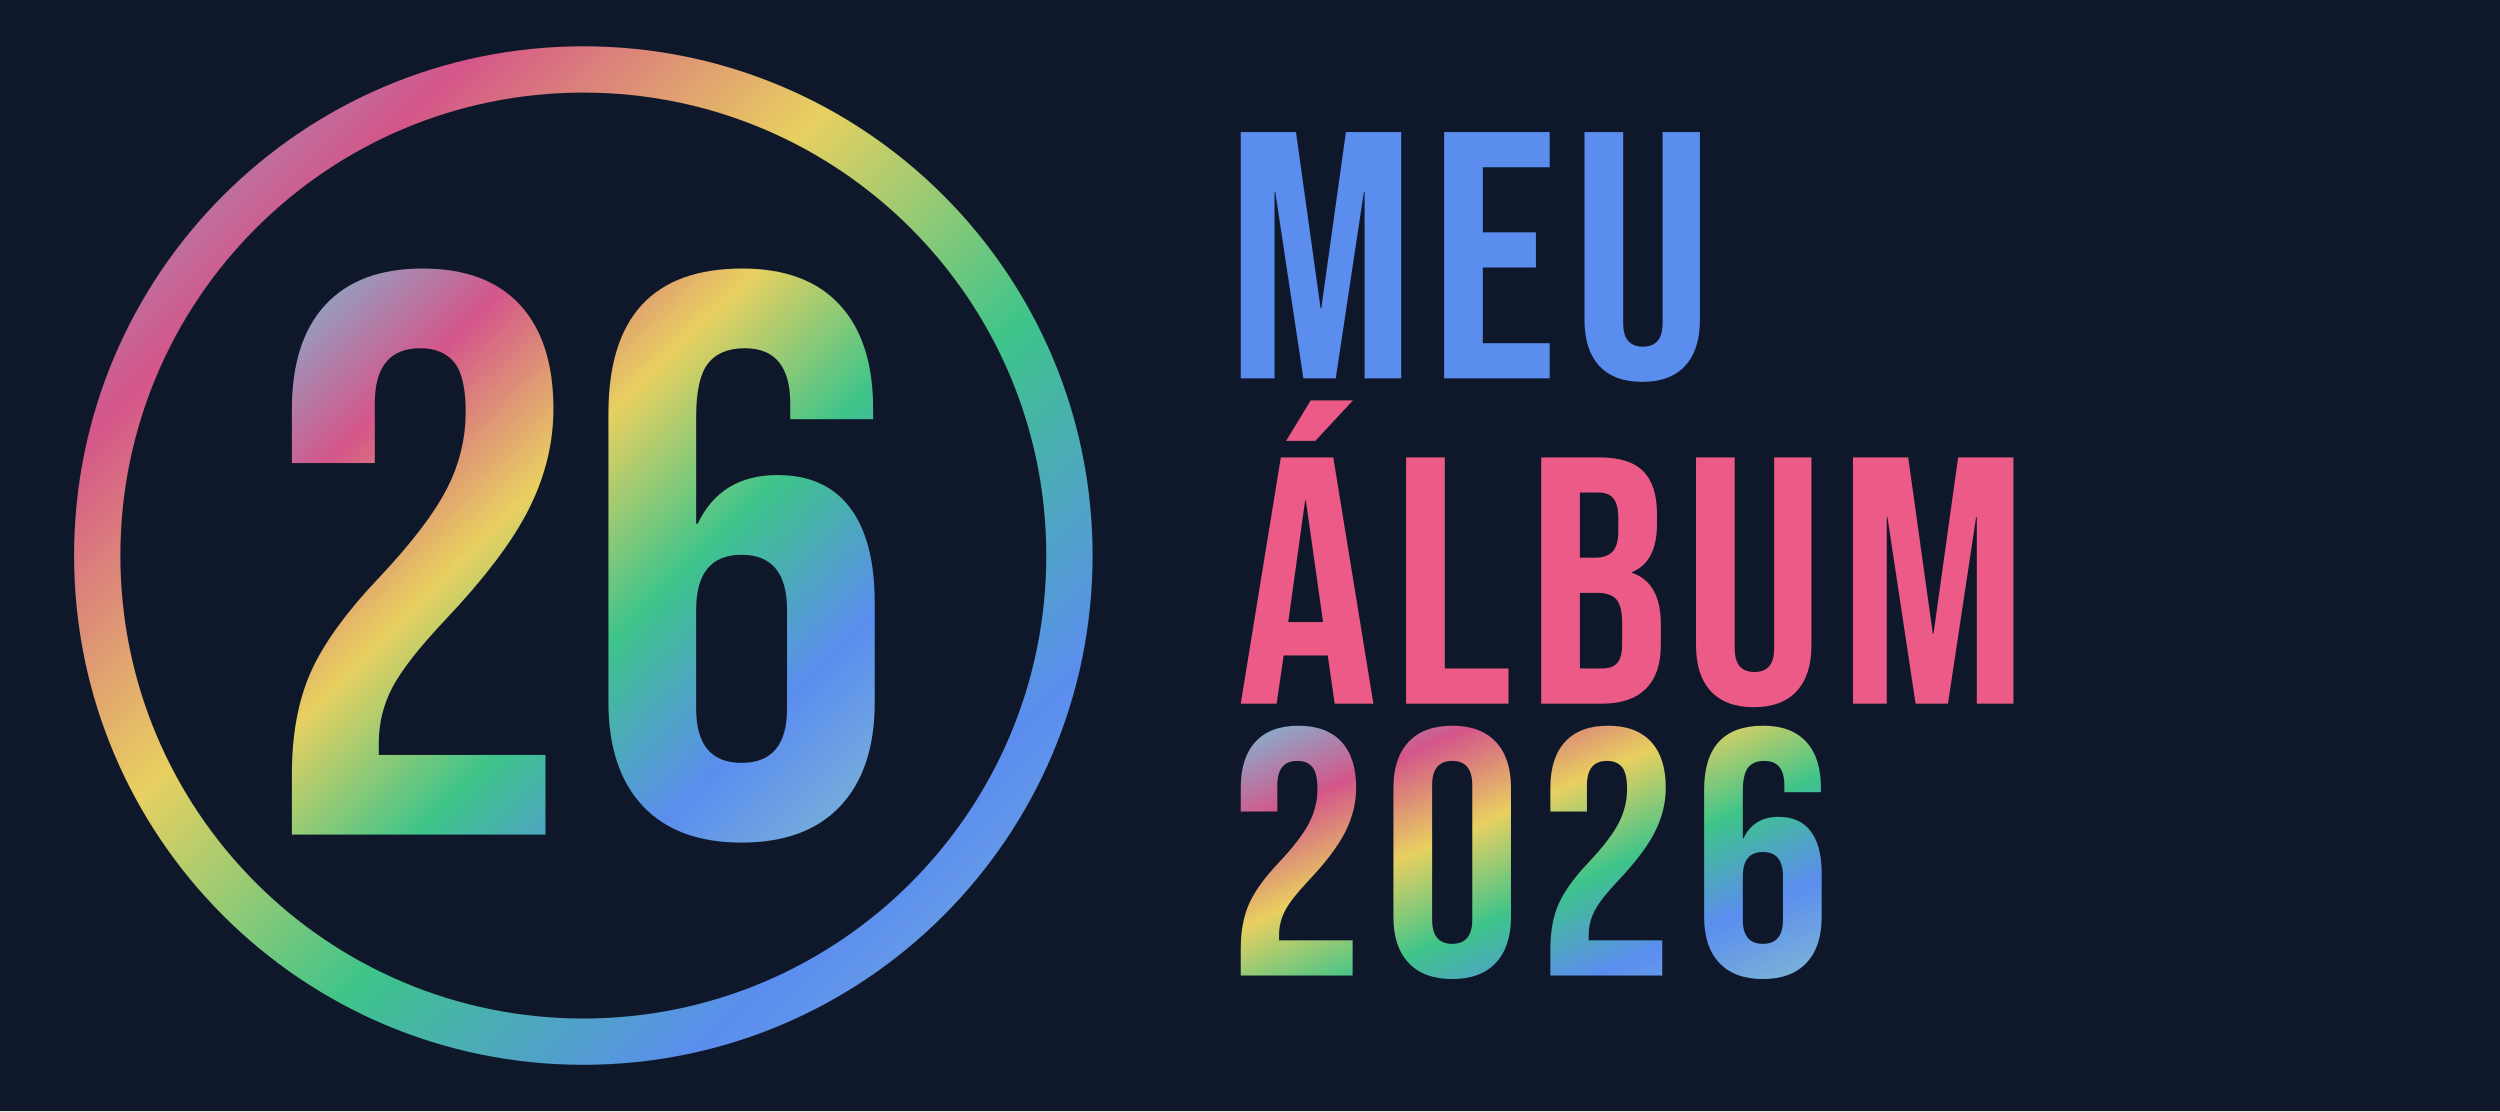
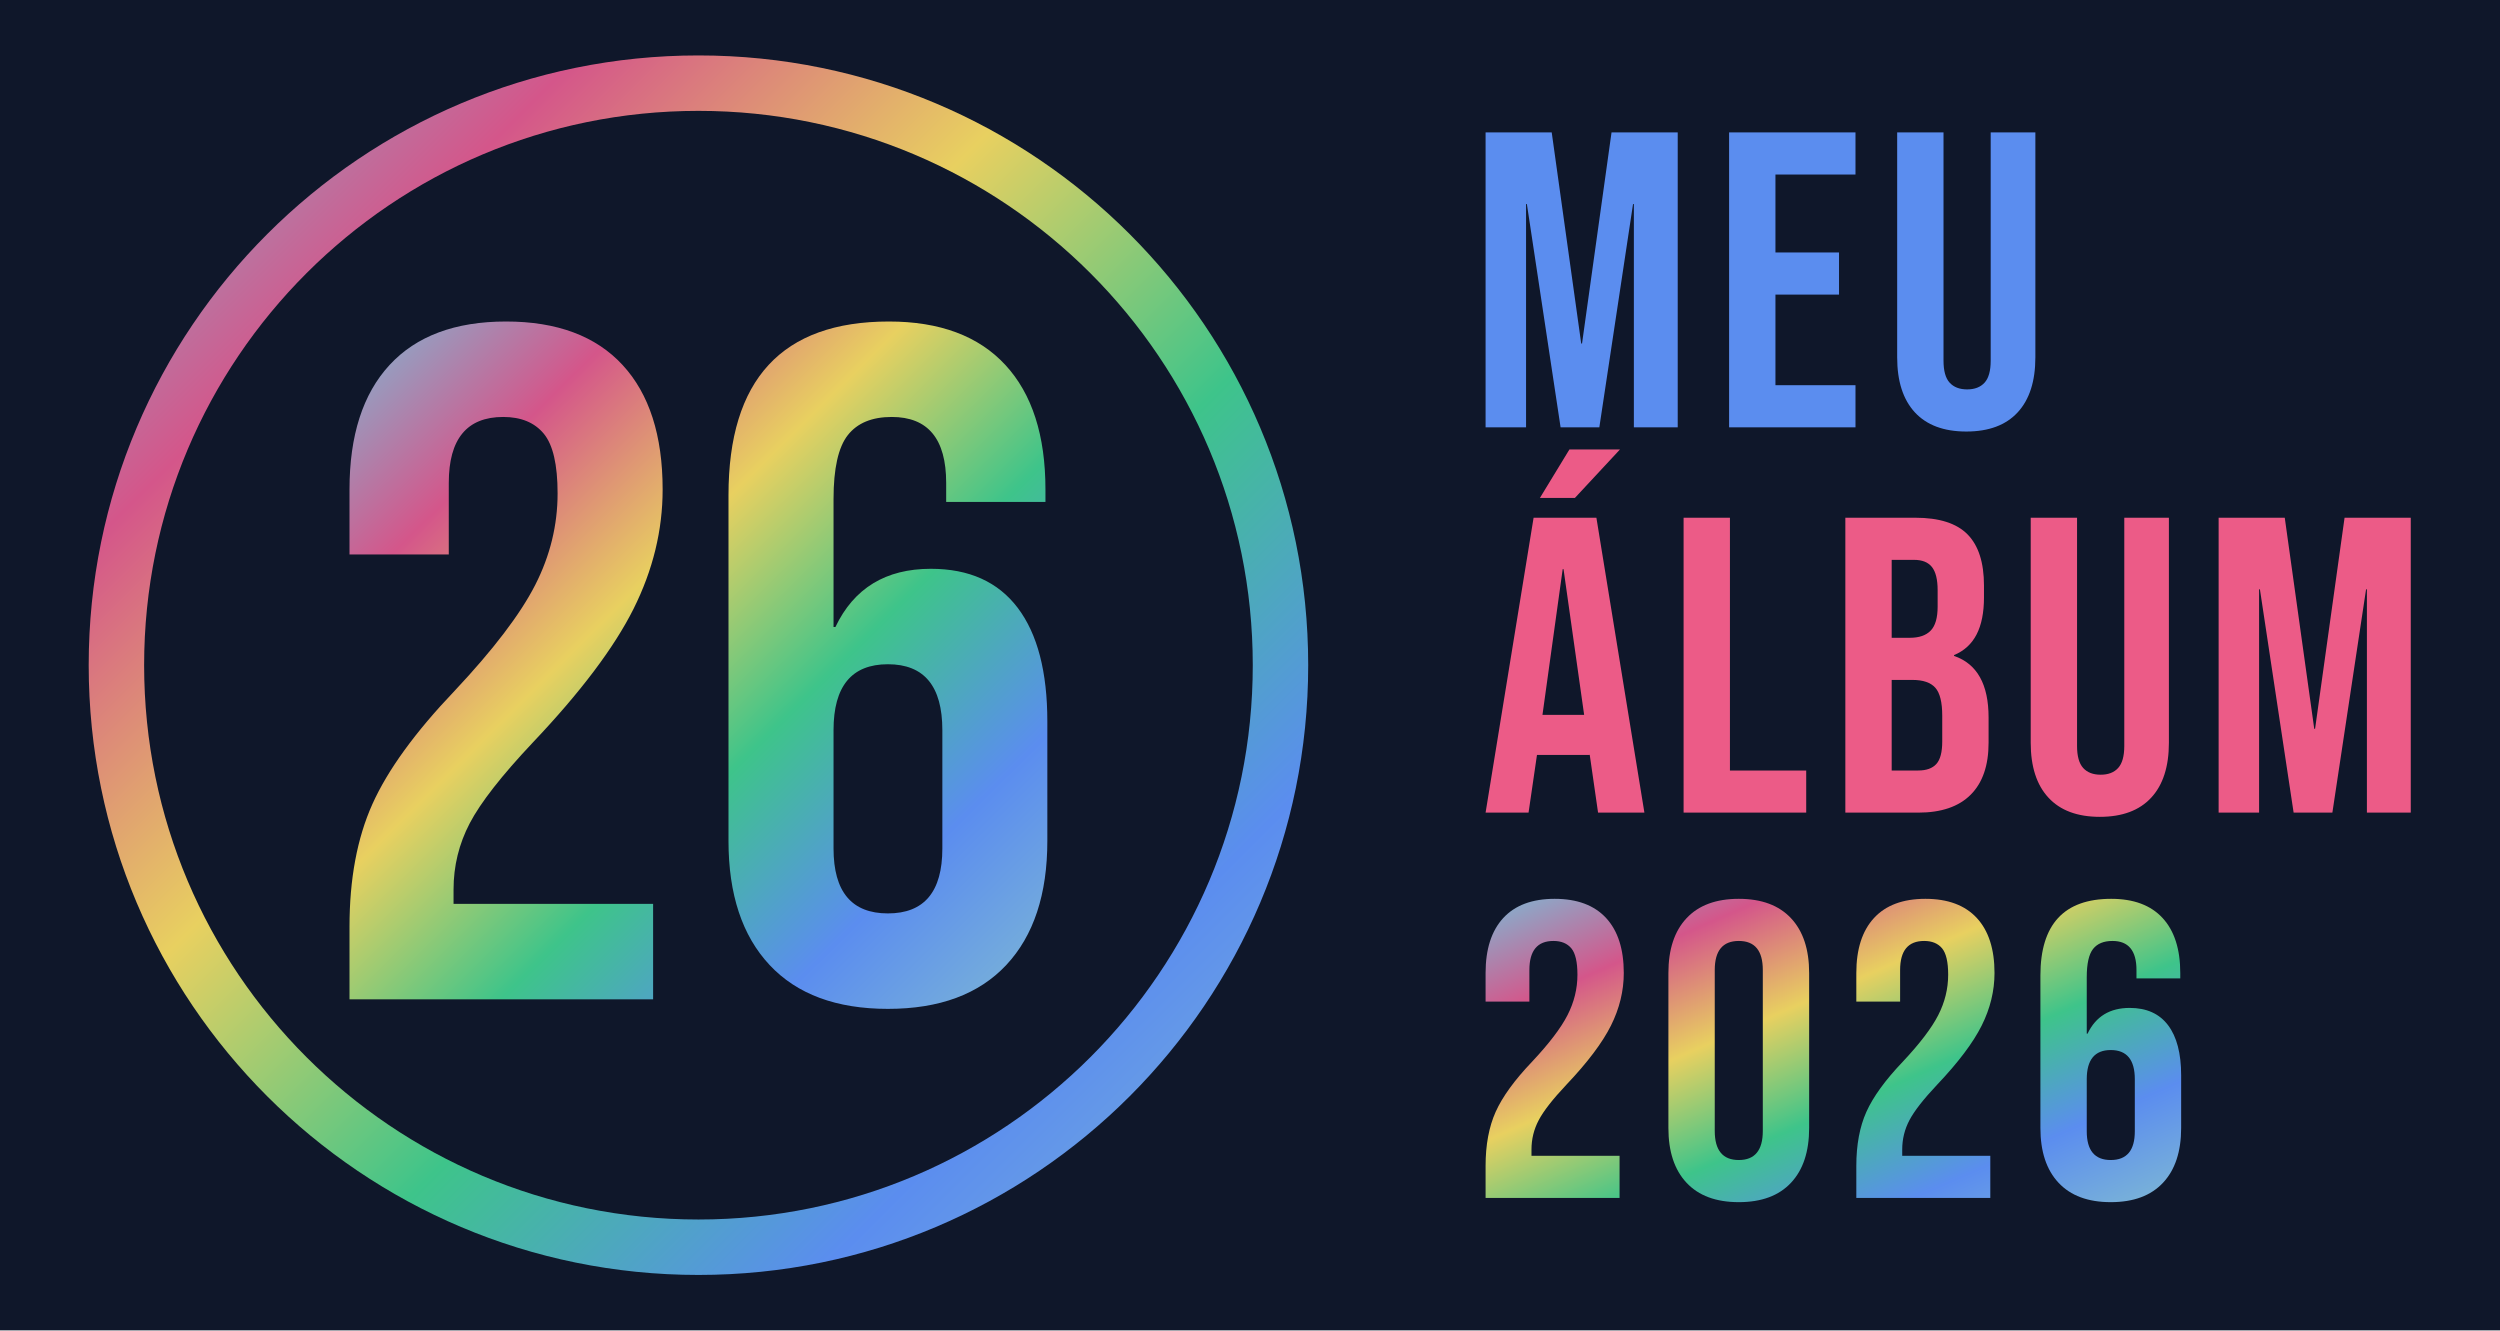
- <svg xmlns="http://www.w3.org/2000/svg" viewBox="0 0 540 240" role="img" aria-label="Meu Álbum 2026">
+ <svg xmlns="http://www.w3.org/2000/svg" viewBox="0 0 451 240" role="img" aria-label="Meu Álbum 2026">
  <defs>
    <linearGradient id="foil" x1="0" y1="0" x2="1" y2="1">
      <stop offset="0%" stop-color="#7eb8d4" />
      <stop offset="20%" stop-color="#d4568a" />
      <stop offset="40%" stop-color="#e8d060" />
      <stop offset="60%" stop-color="#3ec48a" />
      <stop offset="80%" stop-color="#5b8def" />
      <stop offset="100%" stop-color="#7eb8d4" />
    </linearGradient>
    <linearGradient id="grad-blue-mint" x1="0" y1="0" x2="1" y2="1">
      <stop offset="0%" stop-color="#5b8def" />
      <stop offset="100%" stop-color="#3ec48a" />
    </linearGradient>
  </defs>
-   <rect width="540" height="240" fill="#0f172a" />
+   <rect width="451" height="240" fill="#0f172a" />
  <g transform="translate(16 10)">
    <circle cx="110" cy="110" r="110" fill="url(#foil)" />
    <circle cx="110" cy="110" r="100" fill="#0f172a" />
    <g transform="translate(47.05 48.00)">
      <path d="M0 122.28L0 109.19Q0 96.27 4.13 87.06Q8.27 77.84 18.94 66.65Q29.45 55.46 33.50 47.53Q37.54 39.61 37.54 31Q37.54 23.25 35.05 20.24Q32.55 17.22 27.73 17.22Q17.91 17.22 17.91 29.11L17.91 42.02L0 42.02L0 30.31Q0 15.67 7.23 7.84Q14.47 0 28.24 0Q42.02 0 49.26 7.84Q56.49 15.67 56.49 30.31Q56.49 41.33 51.24 51.84Q45.98 62.34 33.07 75.95Q24.63 84.91 21.70 90.50Q18.77 96.10 18.77 102.47L18.77 105.06L54.77 105.06L54.77 122.28L0 122.28M97.13 124Q83.18 124 75.78 116.08Q68.37 108.16 68.37 93.69L68.37 31.34Q68.37 0 97.31 0Q111.08 0 118.32 7.84Q125.55 15.67 125.55 30.31L125.55 32.55L107.64 32.55L107.64 29.11Q107.64 17.22 97.82 17.22Q92.48 17.22 89.90 20.49Q87.32 23.77 87.32 32.03L87.32 55.11L87.66 55.11Q92.66 44.61 104.88 44.61Q115.22 44.61 120.56 51.67Q125.89 58.73 125.89 72.16L125.89 93.69Q125.89 108.16 118.49 116.08Q111.08 124 97.13 124M97.13 106.78Q106.95 106.78 106.95 95.07L106.95 73.71Q106.95 61.83 97.13 61.83Q87.32 61.83 87.32 73.71L87.32 95.07Q87.32 106.78 97.13 106.78" fill="url(#foil)" />
    </g>
  </g>
-   <g transform="translate(0 28.524)">
+   <g transform="translate(0 23.888)">
    <g transform="translate(268 0)">
      <path d="M0 53.20L0 0L11.93 0L17.25 38.08L17.40 38.08L22.72 0L34.66 0L34.66 53.20L26.75 53.20L26.75 12.92L26.60 12.92L20.52 53.20L13.53 53.20L7.45 12.92L7.30 12.92L7.30 53.20L0 53.20M43.93 53.20L43.93 0L66.73 0L66.73 7.60L52.29 7.60L52.29 21.66L63.76 21.66L63.76 29.26L52.29 29.26L52.29 45.60L66.73 45.60L66.73 53.20L43.93 53.20M86.72 53.96Q80.64 53.96 77.44 50.50Q74.25 47.04 74.25 40.58L74.25 0L82.61 0L82.61 41.19Q82.61 43.93 83.71 45.14Q84.82 46.36 86.87 46.36Q88.92 46.36 90.02 45.14Q91.12 43.93 91.12 41.19L91.12 0L99.18 0L99.18 40.58Q99.18 47.04 95.99 50.50Q92.80 53.96 86.72 53.96" fill="#5b8def" transform="translate(0 0.00)" />
-       <path d="M0 65.51L8.66 12.31L19.99 12.31L28.65 65.51L20.29 65.51L18.77 54.95L18.77 55.10L9.27 55.10L7.75 65.51L0 65.51M10.26 47.88L17.78 47.88L14.06 21.58L13.91 21.58L10.26 47.88M9.80 8.74L15.12 0L24.24 0L16.11 8.74L9.80 8.74M35.72 65.51L35.72 12.31L44.08 12.31L44.08 57.91L57.84 57.91L57.84 65.51L35.72 65.51M64.90 65.51L64.90 12.31L77.52 12.31Q83.98 12.31 86.94 15.31Q89.91 18.32 89.91 24.55L89.91 26.68Q89.91 30.78 88.58 33.36Q87.25 35.95 84.51 37.09L84.51 37.24Q90.74 39.37 90.74 48.34L90.74 52.90Q90.74 59.05 87.51 62.28Q84.28 65.51 78.05 65.51L64.90 65.51M73.26 33.97L76.53 33.97Q79.04 33.97 80.29 32.68Q81.55 31.39 81.55 28.35L81.55 25.38Q81.55 22.50 80.52 21.20Q79.50 19.91 77.29 19.91L73.26 19.91L73.26 33.97M73.26 57.91L78.05 57.91Q80.26 57.91 81.32 56.73Q82.38 55.56 82.38 52.67L82.38 48.03Q82.38 44.38 81.13 42.98Q79.88 41.57 76.99 41.57L73.26 41.57L73.26 57.91M110.81 66.27Q104.73 66.27 101.54 62.81Q98.34 59.36 98.34 52.90L98.34 12.31L106.70 12.31L106.70 53.50Q106.70 56.24 107.81 57.46Q108.91 58.67 110.96 58.67Q113.01 58.67 114.11 57.46Q115.22 56.24 115.22 53.50L115.22 12.31L123.27 12.31L123.27 52.90Q123.27 59.36 120.08 62.81Q116.89 66.27 110.81 66.27M132.24 65.51L132.24 12.31L144.17 12.31L149.49 50.39L149.64 50.39L154.96 12.31L166.90 12.31L166.90 65.51L158.99 65.51L158.99 25.23L158.84 25.23L152.76 65.51L145.77 65.51L139.69 25.23L139.54 25.23L139.54 65.51" fill="#ec5b87" transform="translate(0 57.96)" />
-       <path d="M0 53.96L0 48.18Q0 42.48 1.82 38.42Q3.65 34.35 8.36 29.41Q13 24.47 14.78 20.98Q16.57 17.48 16.57 13.68Q16.57 10.26 15.47 8.93Q14.36 7.60 12.24 7.60Q7.90 7.60 7.90 12.84L7.90 18.54L0 18.54L0 13.38Q0 6.92 3.19 3.46Q6.38 0 12.46 0Q18.54 0 21.74 3.46Q24.93 6.92 24.93 13.38Q24.93 18.24 22.61 22.88Q20.29 27.51 14.59 33.52Q10.87 37.47 9.58 39.94Q8.28 42.41 8.28 45.22L8.28 46.36L24.17 46.36L24.17 53.96L0 53.96M45.68 54.72Q39.52 54.72 36.25 51.22Q32.98 47.73 32.98 41.34L32.98 13.38Q32.98 6.99 36.25 3.50Q39.52 0 45.68 0Q51.83 0 55.10 3.50Q58.37 6.99 58.37 13.38L58.37 41.34Q58.37 47.73 55.10 51.22Q51.83 54.72 45.68 54.72M45.68 47.12Q50.01 47.12 50.01 41.88L50.01 12.84Q50.01 7.60 45.68 7.60Q41.34 7.60 41.34 12.84L41.34 41.88Q41.34 47.12 45.68 47.12M66.88 53.96L66.88 48.18Q66.88 42.48 68.70 38.42Q70.53 34.35 75.24 29.41Q79.88 24.47 81.66 20.98Q83.45 17.48 83.45 13.68Q83.45 10.26 82.35 8.93Q81.24 7.60 79.12 7.60Q74.78 7.60 74.78 12.84L74.78 18.54L66.88 18.54L66.88 13.38Q66.88 6.92 70.07 3.46Q73.26 0 79.34 0Q85.42 0 88.62 3.46Q91.81 6.92 91.81 13.38Q91.81 18.24 89.49 22.88Q87.17 27.51 81.47 33.52Q77.75 37.47 76.46 39.94Q75.16 42.41 75.16 45.22L75.16 46.36L91.05 46.36L91.05 53.96L66.88 53.96M112.78 54.72Q106.63 54.72 103.36 51.22Q100.09 47.73 100.09 41.34L100.09 13.83Q100.09 0 112.86 0Q118.94 0 122.13 3.46Q125.32 6.92 125.32 13.38L125.32 14.36L117.42 14.36L117.42 12.84Q117.42 7.60 113.09 7.60Q110.73 7.60 109.59 9.04Q108.45 10.49 108.45 14.14L108.45 24.32L108.60 24.32Q110.81 19.68 116.20 19.68Q120.76 19.68 123.12 22.80Q125.48 25.92 125.48 31.84L125.48 41.34Q125.48 47.73 122.21 51.22Q118.94 54.72 112.78 54.72M112.78 47.12Q117.12 47.12 117.12 41.95L117.12 32.53Q117.12 27.28 112.78 27.28Q108.45 27.28 108.45 32.53L108.45 41.95Q108.45 47.12 112.78 47.12" fill="url(#foil)" transform="translate(0 128.23)" />
+       <path d="M0 65.51L8.66 12.31L19.99 12.31L28.65 65.51L20.29 65.51L18.77 54.95L18.77 55.10L9.27 55.10L7.75 65.51L0 65.51M10.26 47.88L17.78 47.88L14.06 21.58L13.91 21.58L10.26 47.88M9.80 8.74L15.12 0L24.24 0L16.11 8.74L9.80 8.74M35.72 65.51L35.72 12.31L44.08 12.31L44.08 57.91L57.84 57.91L57.84 65.51L35.72 65.51M64.90 65.51L64.90 12.31L77.52 12.31Q83.98 12.31 86.94 15.31Q89.91 18.32 89.91 24.55L89.91 26.68Q89.91 30.78 88.58 33.36Q87.25 35.95 84.51 37.09L84.51 37.24Q90.74 39.37 90.74 48.34L90.74 52.90Q90.74 59.05 87.51 62.28Q84.28 65.51 78.05 65.51L64.90 65.51M73.26 33.97L76.53 33.97Q79.04 33.97 80.29 32.68Q81.55 31.39 81.55 28.35L81.55 25.38Q81.55 22.50 80.52 21.20Q79.50 19.91 77.29 19.91L73.26 19.91L73.26 33.97M73.26 57.91L78.05 57.91Q80.26 57.91 81.32 56.73Q82.38 55.56 82.38 52.67L82.38 48.03Q82.38 44.38 81.13 42.98Q79.88 41.57 76.99 41.57L73.26 41.57L73.26 57.91M110.81 66.27Q104.73 66.27 101.54 62.81Q98.34 59.36 98.34 52.90L98.34 12.31L106.70 12.31L106.70 53.50Q106.70 56.24 107.81 57.46Q108.91 58.67 110.96 58.67Q113.01 58.67 114.11 57.46Q115.22 56.24 115.22 53.50L115.22 12.31L123.27 12.31L123.27 52.90Q123.27 59.36 120.08 62.81Q116.89 66.27 110.81 66.27M132.24 65.51L132.24 12.31L144.17 12.31L149.49 50.39L149.64 50.39L154.96 12.31L166.90 12.31L166.90 65.51L158.99 65.51L158.99 25.23L158.84 25.23L152.76 65.51L145.77 65.51L139.69 25.23L139.54 25.23L139.54 65.51" fill="#ec5b87" transform="translate(0 57.20)" />
+       <path d="M0 53.96L0 48.18Q0 42.48 1.82 38.42Q3.65 34.35 8.36 29.41Q13 24.47 14.78 20.98Q16.57 17.48 16.57 13.68Q16.57 10.26 15.47 8.93Q14.36 7.60 12.24 7.60Q7.90 7.60 7.90 12.84L7.90 18.54L0 18.54L0 13.38Q0 6.92 3.19 3.46Q6.38 0 12.46 0Q18.54 0 21.74 3.46Q24.93 6.92 24.93 13.38Q24.93 18.24 22.61 22.88Q20.29 27.51 14.59 33.52Q10.87 37.47 9.58 39.94Q8.28 42.41 8.28 45.22L8.28 46.36L24.17 46.36L24.17 53.96L0 53.96M45.68 54.72Q39.52 54.72 36.25 51.22Q32.98 47.73 32.98 41.34L32.98 13.38Q32.98 6.99 36.25 3.50Q39.52 0 45.68 0Q51.83 0 55.10 3.50Q58.37 6.99 58.37 13.38L58.37 41.34Q58.37 47.73 55.10 51.22Q51.83 54.72 45.68 54.72M45.68 47.12Q50.01 47.12 50.01 41.88L50.01 12.84Q50.01 7.60 45.68 7.60Q41.34 7.60 41.34 12.84L41.34 41.88Q41.34 47.12 45.68 47.12M66.88 53.96L66.88 48.18Q66.88 42.48 68.70 38.42Q70.53 34.35 75.24 29.41Q79.88 24.47 81.66 20.98Q83.45 17.48 83.45 13.68Q83.45 10.26 82.35 8.93Q81.24 7.60 79.12 7.60Q74.78 7.60 74.78 12.84L74.78 18.54L66.88 18.54L66.88 13.38Q66.88 6.92 70.07 3.46Q73.26 0 79.34 0Q85.42 0 88.62 3.46Q91.81 6.92 91.81 13.38Q91.81 18.24 89.49 22.88Q87.17 27.51 81.47 33.52Q77.75 37.47 76.46 39.94Q75.16 42.41 75.16 45.22L75.16 46.36L91.05 46.36L91.05 53.96L66.88 53.96M112.78 54.72Q106.63 54.72 103.36 51.22Q100.09 47.73 100.09 41.34L100.09 13.83Q100.09 0 112.86 0Q118.94 0 122.13 3.46Q125.32 6.92 125.32 13.38L125.32 14.36L117.42 14.36L117.42 12.84Q117.42 7.60 113.09 7.60Q110.73 7.60 109.59 9.04Q108.45 10.49 108.45 14.14L108.45 24.32L108.60 24.32Q110.81 19.68 116.20 19.68Q120.76 19.68 123.12 22.80Q125.48 25.92 125.48 31.84L125.48 41.34Q125.48 47.73 122.21 51.22Q118.94 54.72 112.78 54.72M112.78 47.12Q117.12 47.12 117.12 41.95L117.12 32.53Q117.12 27.28 112.78 27.28Q108.45 27.28 108.45 32.53L108.45 41.95Q108.45 47.12 112.78 47.12" fill="url(#foil)" transform="translate(0 138.26)" />
    </g>
  </g>
</svg>
